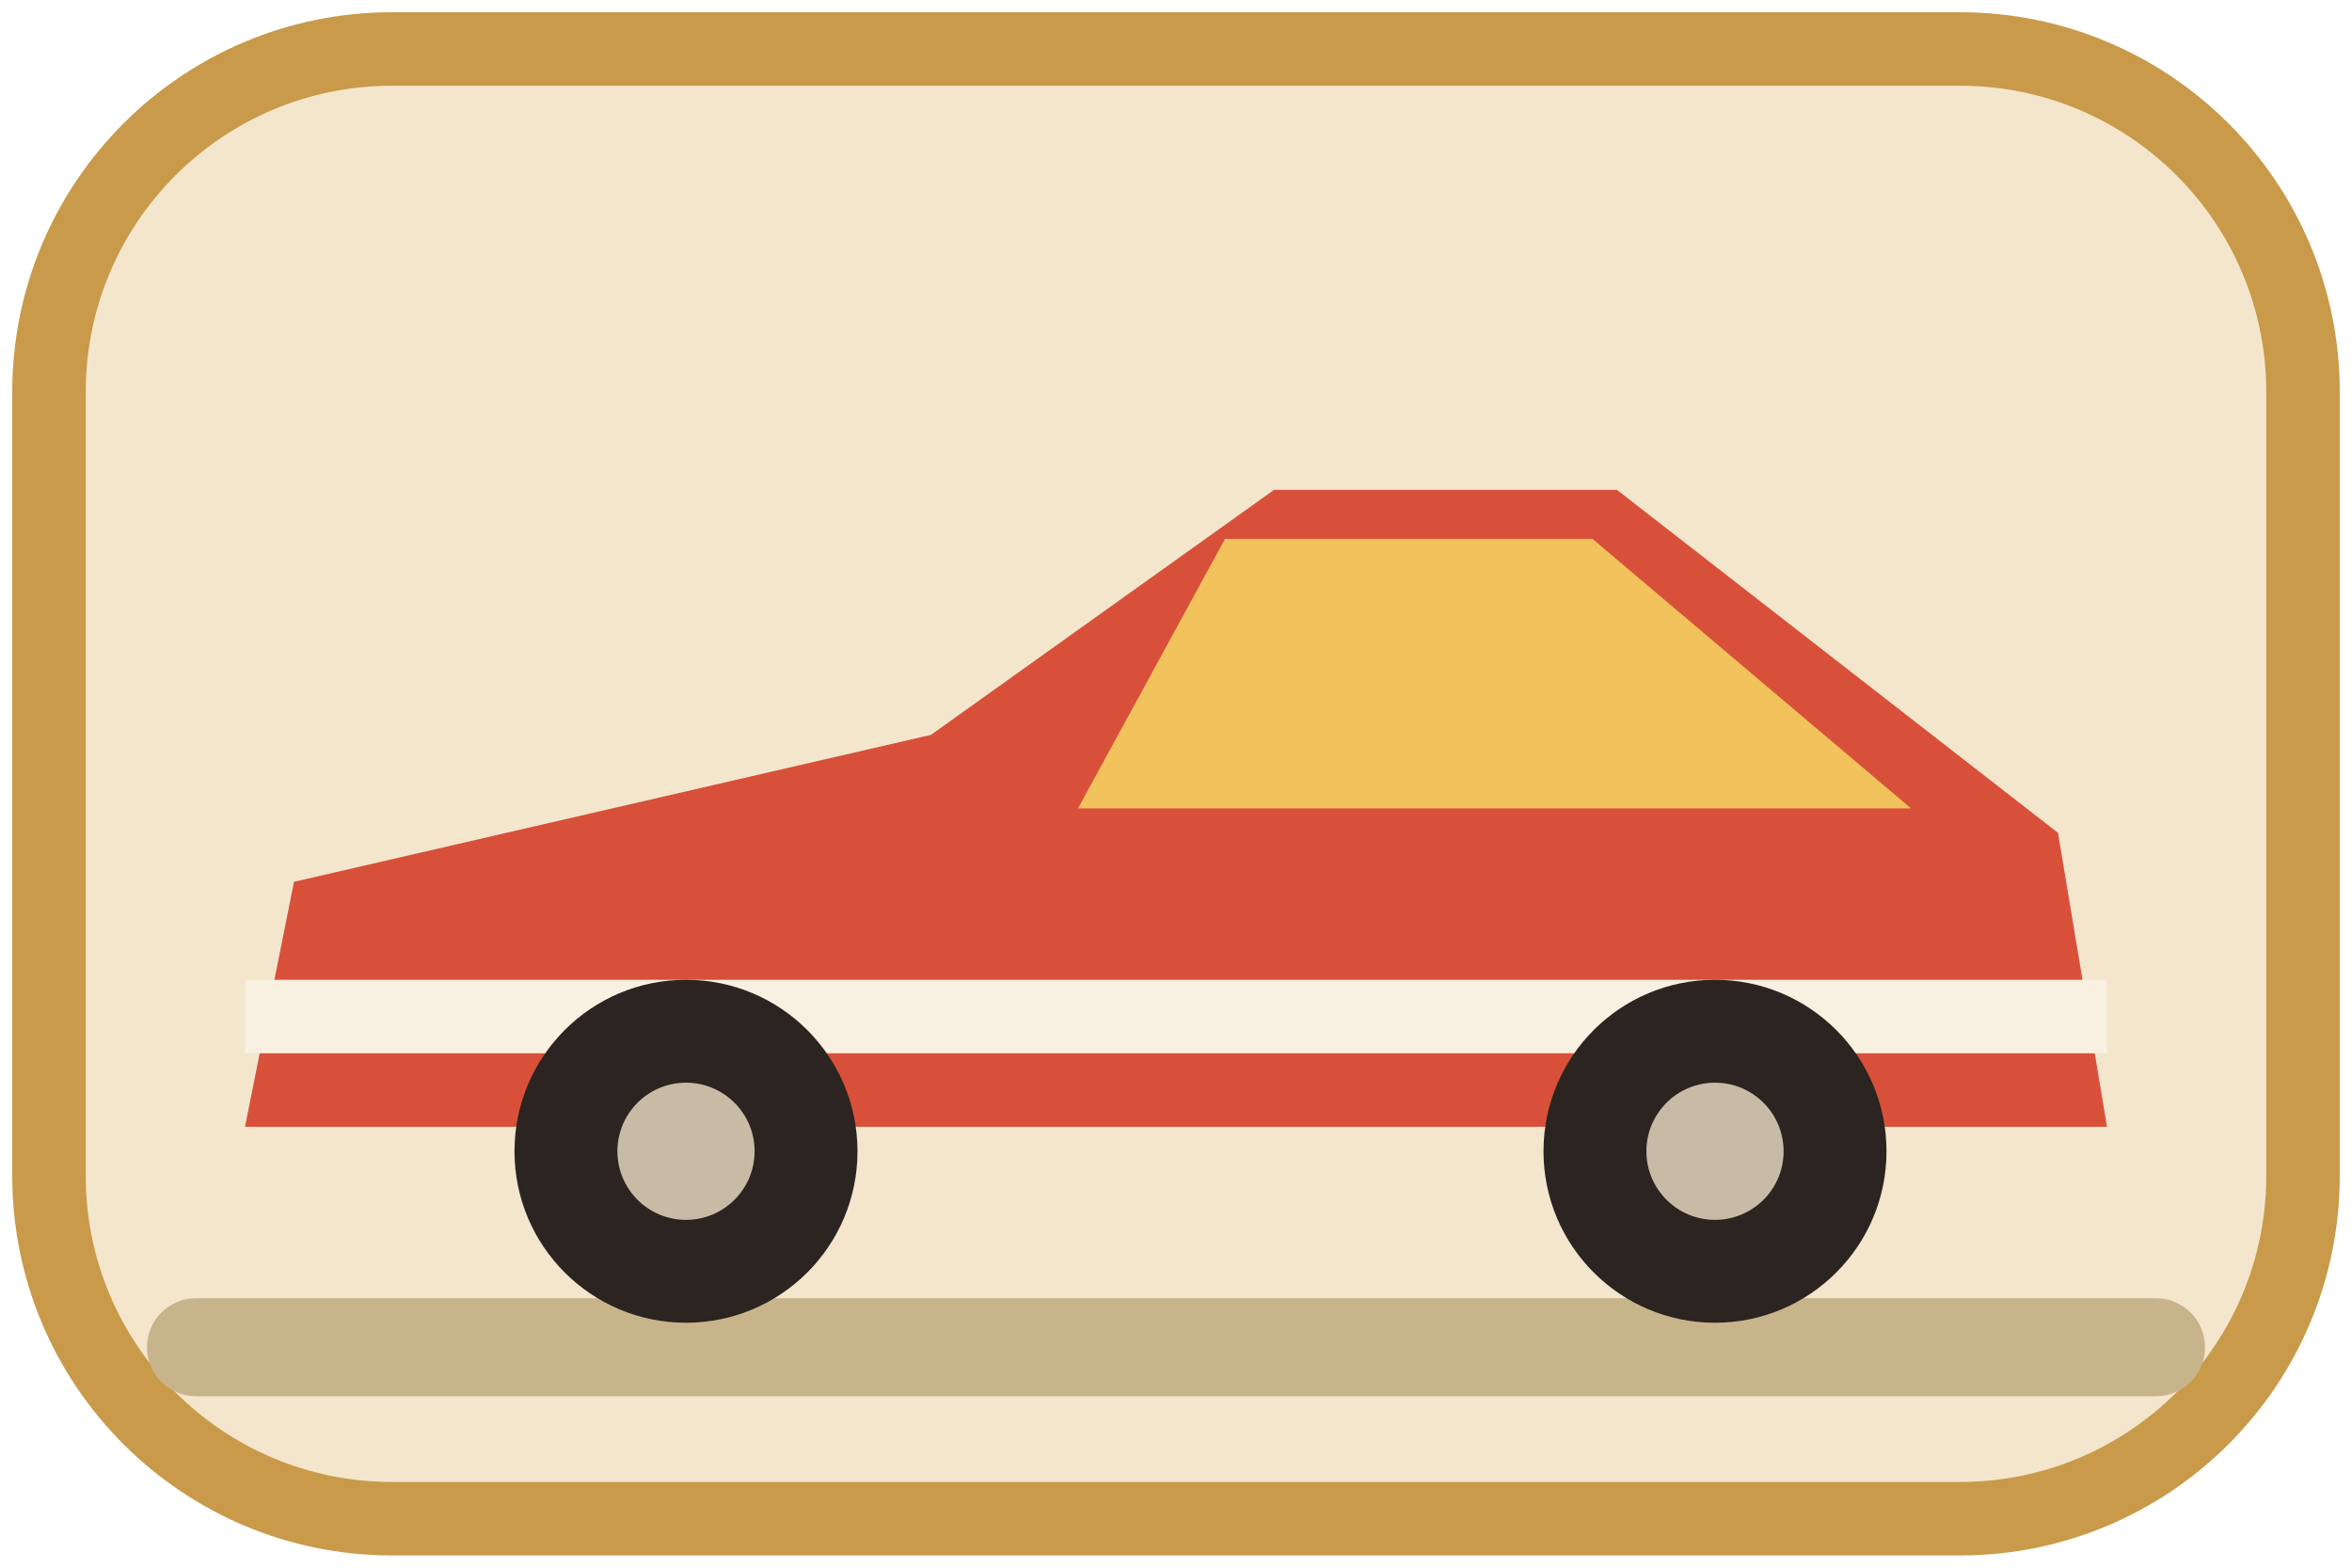
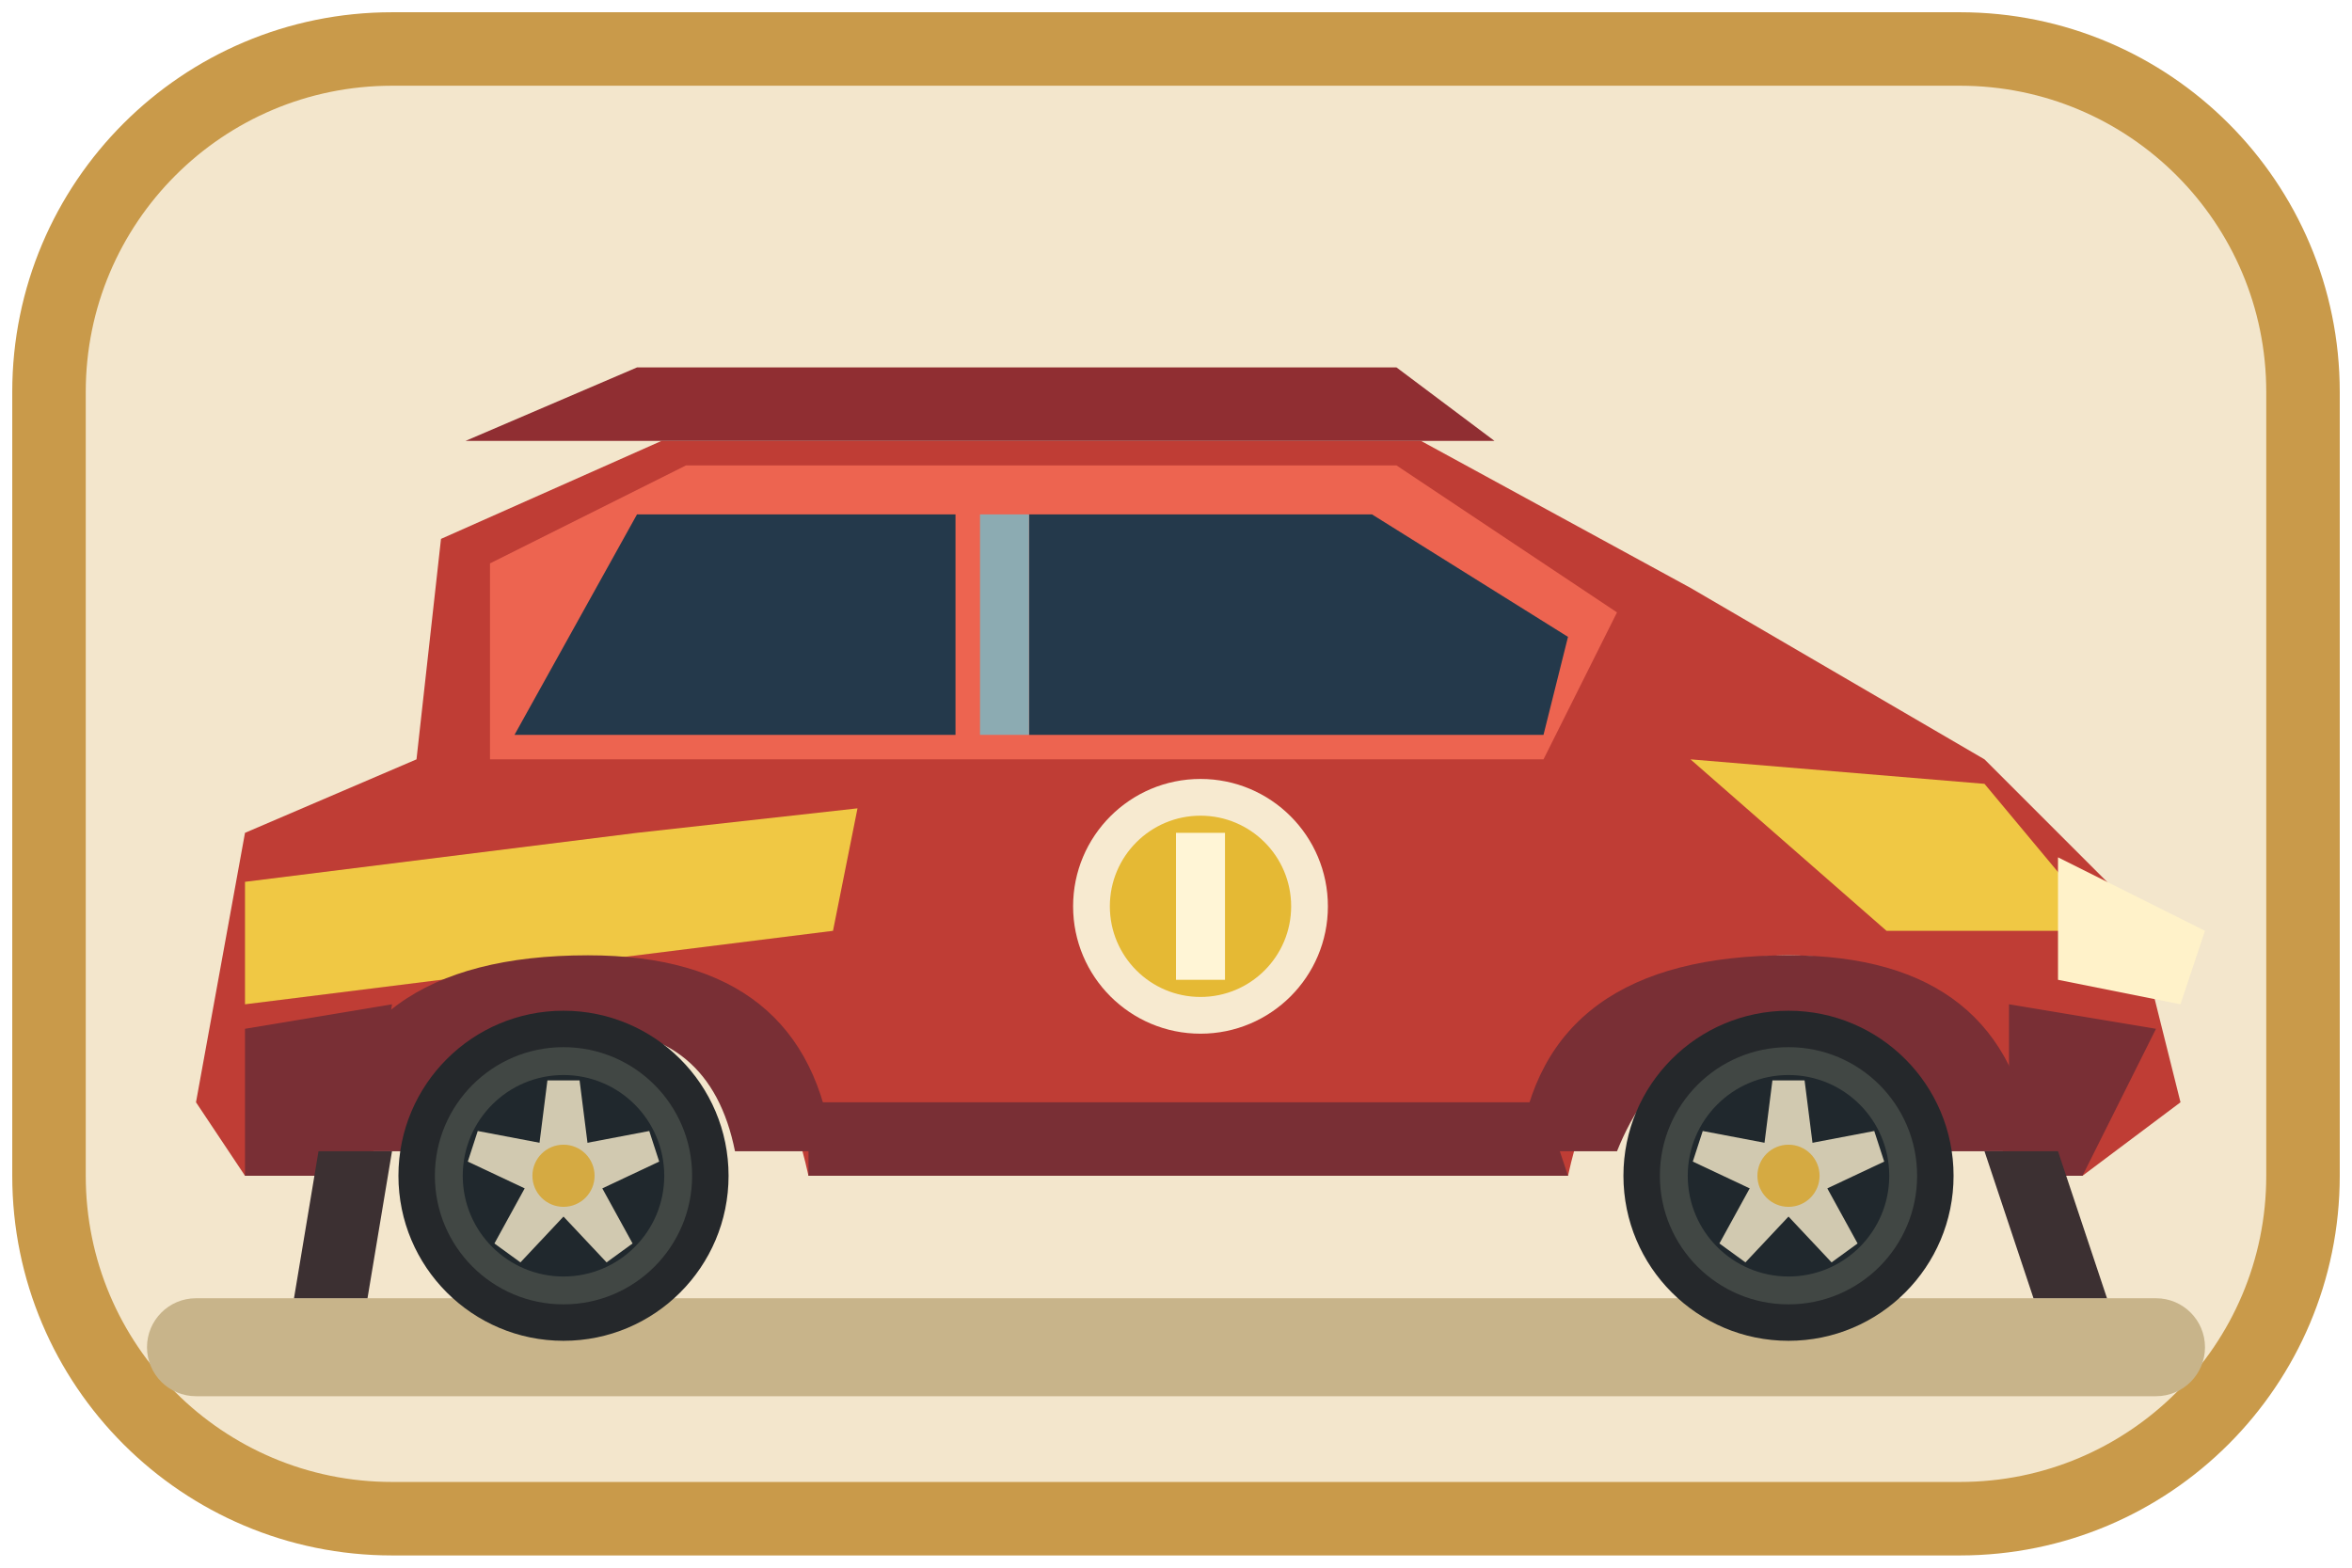
<svg xmlns="http://www.w3.org/2000/svg" width="96" height="64" viewBox="0 0 96 64">
+   <style>svg&gt;*:not(.portrait-art){display:none}.portrait-art,.portrait-art *{display:inline}</style>
+   <g class="portrait-art">
+     <rect x="2" y="2" width="92" height="60" rx="14" fill="#f3e6cc" stroke="#c99a4a" stroke-width="3" />
+     <rect x="6" y="53" width="84" height="4" rx="2" fill="#c8b48a" />
+     <path d="M8 45 L10 34 L17 31 L18 22 L27 18 L58 18 L69 24 L81 31 L87 37 L89 45 L85 48 L82 48 Q80 39 73 39 Q66 39 64 48 L33 48 Q31 39 24 39 Q17 39 15 48 L10 48 Z" fill="#bf3d35" />
+     <path d="M20 23 L28 19 L57 19 L66 25 L63 31 L20 31 Z" fill="#ed6450" />
+     <path d="M26 21 L39 21 L39 30 L21 30 Z M42 21 L56 21 L64 26 L63 30 L42 30 Z" fill="#24394b" />
+     <path d="M40 21 L42 21 L42 30 L40 30 Z" fill="#8cabb2" />
+     <path d="M10 36 L26 34 L35 33 L34 38 L10 41 Z M69 31 L81 32 L86 38 L77 38 Z" fill="#f0c844" />
+     <path d="M10 42 L16 41 L15 48 L10 48 Z M33 45 L63 45 L64 48 L33 48 Z M82 41 L88 42 L85 48 L82 48 Z" fill="#792f35" />
+     <path d="M13 47 Q14 39 24 39 Q33 39 34 47 L30 47 Q29 42 24 42 Q19 42 17 47 Z M62 47 Q63 39 73 39 Q82 39 83 47 L79 47 Q78 42 73 42 Q68 42 66 47 Z" fill="#792f35" />
+     <path d="M13 47 L16 47 L15 53 L12 53 Z M81 47 L84 47 L86 53 L83 53 Z" fill="#3c3032" />
+     <circle cx="49" cy="37" r="5.2" fill="#f7ead0" />
+     <circle cx="49" cy="37" r="3.7" fill="#e5b934" />
+     <path d="M48 34 L50 34 L50 40 L48 40 Z" fill="#fff5d6" />
+     <path d="M84 35 L90 38 L89 41 L84 40 Z" fill="#fff2c9" />
+     <path d="M19 18 L26 15 L57 15 L61 18 Z" fill="#902e32" />
+     <g transform="translate(16 41) scale(0.875)">
+       <circle cx="8" cy="8" r="7.7" fill="#25282b" />
+       <circle cx="8" cy="8" r="6" fill="#414744" />
+       <circle cx="8" cy="8" r="4.7" fill="#20282d" />
+       <g fill="#d1c9b0">
+         <path d="M7.25 3.55 L8.75 3.55 L9.2 7.1 L8 8.1 L6.8 7.1 Z" />
+         <path d="M7.25 3.55 L8.75 3.55 L9.2 7.1 L8 8.1 L6.8 7.1 Z" transform="rotate(72 8 8)" />
+         <path d="M7.25 3.55 L8.75 3.55 L9.2 7.1 L8 8.1 L6.8 7.1 Z" transform="rotate(144 8 8)" />
+         <path d="M7.25 3.55 L8.75 3.55 L9.2 7.1 L8 8.1 L6.8 7.1 Z" transform="rotate(216 8 8)" />
+         <path d="M7.25 3.55 L8.75 3.55 L9.2 7.1 L8 8.1 L6.8 7.1 Z" transform="rotate(288 8 8)" />
+       </g>
+       <circle cx="8" cy="8" r="1.45" fill="#d5aa42" />
+     </g>
+     <g transform="translate(66 41) scale(0.875)">
+       <circle cx="8" cy="8" r="7.7" fill="#25282b" />
+       <circle cx="8" cy="8" r="6" fill="#414744" />
+       <circle cx="8" cy="8" r="4.7" fill="#20282d" />
+       <g fill="#d1c9b0">
+         <path d="M7.25 3.55 L8.75 3.55 L9.2 7.1 L8 8.1 L6.8 7.1 Z" />
+         <path d="M7.25 3.55 L8.75 3.55 L9.2 7.1 L8 8.1 L6.8 7.1 Z" transform="rotate(72 8 8)" />
+         <path d="M7.25 3.55 L8.75 3.55 L9.2 7.1 L8 8.1 L6.8 7.1 Z" transform="rotate(144 8 8)" />
+         <path d="M7.25 3.55 L8.75 3.55 L9.2 7.1 L8 8.1 L6.8 7.1 Z" transform="rotate(216 8 8)" />
+         <path d="M7.25 3.55 L8.75 3.55 L9.2 7.1 L8 8.1 L6.8 7.1 Z" transform="rotate(288 8 8)" />
+       </g>
+       <circle cx="8" cy="8" r="1.45" fill="#d5aa42" />
+     </g>
+   </g>
  <rect x="2" y="2" width="92" height="60" rx="14" fill="#f3e6cc" stroke="#c99a4a" stroke-width="3" />
  <rect x="6" y="53" width="84" height="4" rx="2" fill="#c8b48a" />
  <path d="M10 46 L12 36 L38 30 L52 20 L66 20 L84 34 L86 46 Z" fill="#d9503a" />
  <path d="M50 22 L65 22 L78 33 L44 33 Z" fill="#f2c25c" />
  <rect x="10" y="40" width="76" height="3" fill="#f8f0e0" />
  <circle cx="28" cy="47" r="7" fill="#2b2420" />
  <circle cx="28" cy="47" r="2.8" fill="#c8bba5" />
  <circle cx="70" cy="47" r="7" fill="#2b2420" />
  <circle cx="70" cy="47" r="2.8" fill="#c8bba5" />
</svg>
